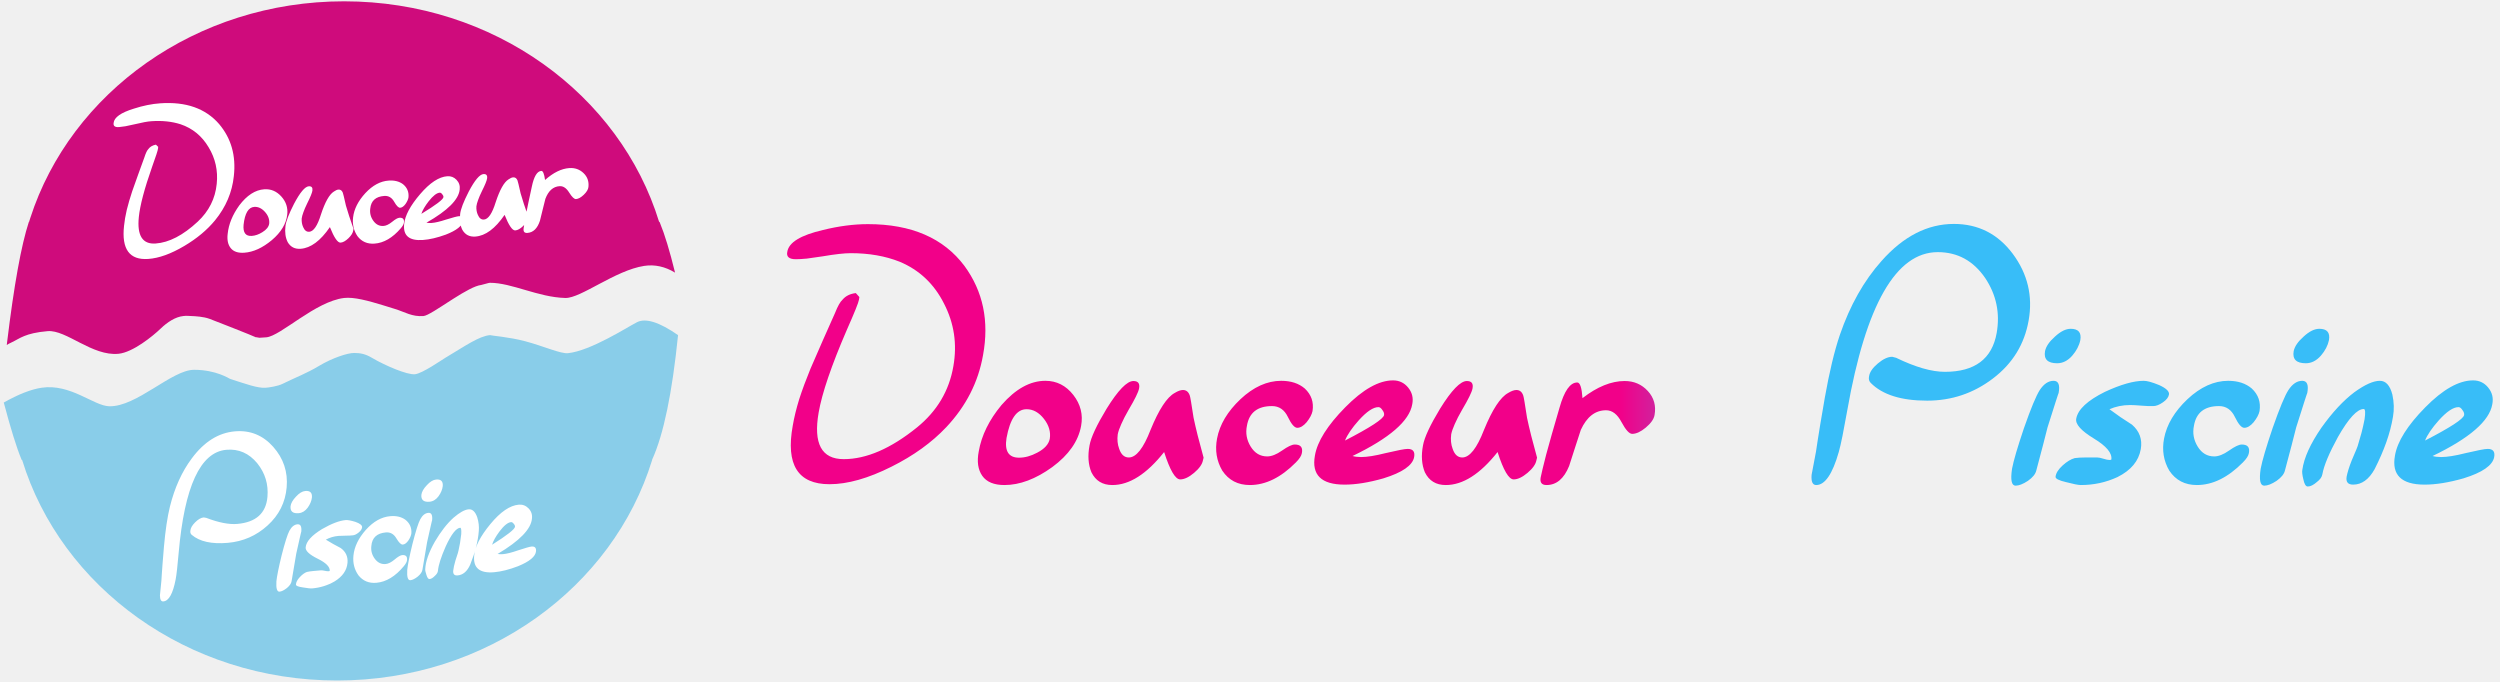
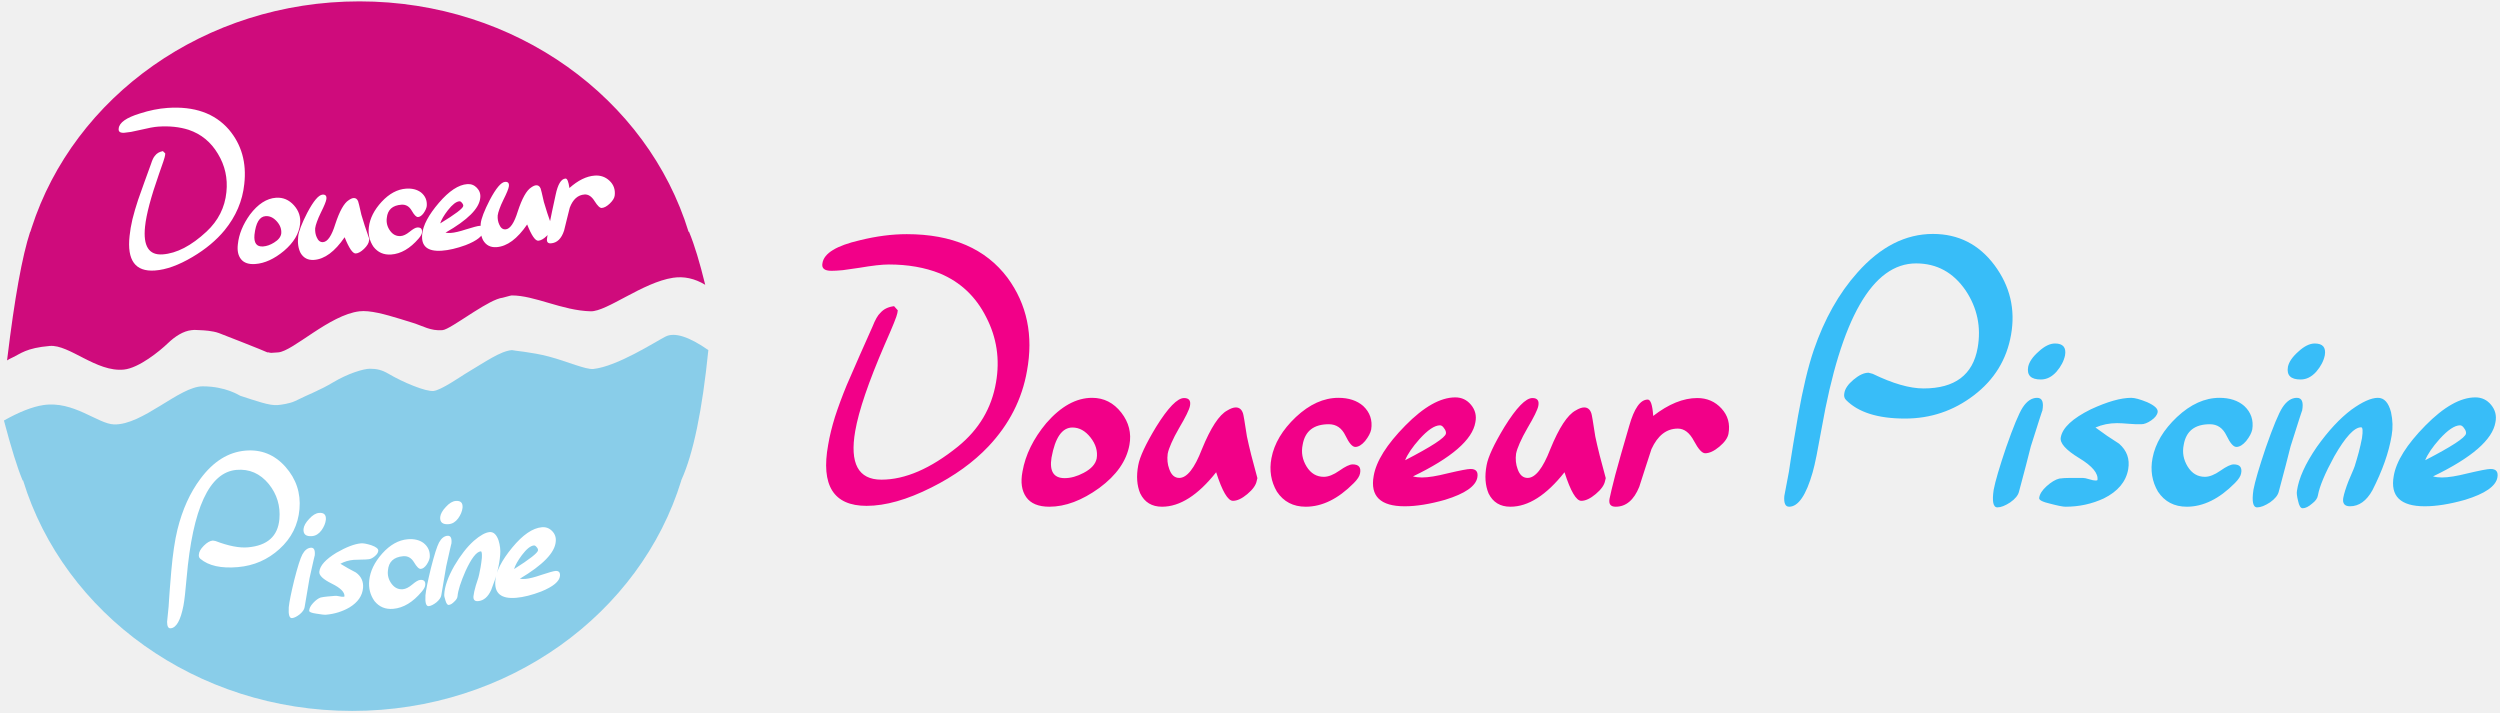
- <svg xmlns="http://www.w3.org/2000/svg" width="374" height="102" viewBox="0 0 374 102" fill="none">
-   <path d="M147.062 53.125C146.354 57.167 144.521 60.76 141.562 63.906C139.396 66.198 136.667 68.167 133.375 69.812C129.896 71.562 126.802 72.438 124.094 72.438C119.365 72.438 117.531 69.521 118.594 63.688C118.802 62.458 119.125 61.135 119.562 59.719C120.021 58.302 120.583 56.781 121.25 55.156C121.854 53.76 122.458 52.375 123.062 51C123.688 49.625 124.312 48.219 124.938 46.781C125.333 45.781 125.708 45.125 126.062 44.812C126.521 44.271 127.177 43.948 128.031 43.844L128.562 44.438L128.5 44.844C128.438 45.26 127.833 46.76 126.688 49.344C124.375 54.698 122.969 58.823 122.469 61.719C121.656 66.365 122.906 68.688 126.219 68.688C129.615 68.688 133.271 67.104 137.188 63.938C140.188 61.5 142 58.448 142.625 54.781C143.208 51.469 142.74 48.344 141.219 45.406C139.74 42.469 137.531 40.385 134.594 39.156C132.448 38.302 130.01 37.875 127.281 37.875C126.323 37.875 124.927 38.031 123.094 38.344C122.156 38.49 121.354 38.604 120.688 38.688C120.021 38.75 119.479 38.781 119.062 38.781C118.042 38.781 117.615 38.406 117.781 37.656C118.01 36.26 119.792 35.177 123.125 34.406C125.479 33.823 127.719 33.531 129.844 33.531C136.344 33.531 141.156 35.615 144.281 39.781C147.073 43.594 148 48.042 147.062 53.125ZM157.045 65.656C157.212 64.615 156.92 63.615 156.17 62.656C155.42 61.698 154.555 61.219 153.576 61.219C152.097 61.219 151.097 62.656 150.576 65.531C150.264 67.49 150.889 68.469 152.451 68.469C153.326 68.469 154.233 68.219 155.17 67.719C156.253 67.156 156.878 66.469 157.045 65.656ZM161.733 63.719C161.316 66.01 159.878 68.062 157.42 69.875C154.941 71.667 152.555 72.562 150.264 72.562C148.701 72.562 147.597 72.104 146.951 71.188C146.305 70.271 146.128 69.052 146.42 67.531C146.837 65.135 147.972 62.823 149.826 60.594C151.93 58.177 154.118 56.969 156.389 56.969C158.076 56.969 159.472 57.677 160.576 59.094C161.66 60.49 162.045 62.031 161.733 63.719ZM179.965 68.844C179.861 69.448 179.413 70.083 178.621 70.75C177.85 71.396 177.163 71.719 176.559 71.719C175.83 71.719 175.028 70.354 174.153 67.625C171.548 70.917 168.965 72.562 166.403 72.562C164.944 72.562 163.903 71.927 163.278 70.656C162.798 69.51 162.705 68.167 162.996 66.625C163.205 65.438 164.059 63.604 165.559 61.125C167.267 58.375 168.6 57 169.559 57C170.267 57 170.548 57.375 170.403 58.125C170.298 58.667 169.778 59.729 168.84 61.312C168.382 62.104 168.017 62.812 167.746 63.438C167.475 64.042 167.298 64.552 167.215 64.969C167.111 65.76 167.184 66.49 167.434 67.156C167.725 68.01 168.205 68.438 168.871 68.438C169.975 68.438 171.059 67.062 172.121 64.312C173.371 61.25 174.58 59.406 175.746 58.781C176.225 58.49 176.632 58.344 176.965 58.344C177.465 58.344 177.809 58.625 177.996 59.188C178.059 59.333 178.246 60.438 178.559 62.5C178.725 63.292 178.934 64.188 179.184 65.188C179.434 66.167 179.725 67.26 180.059 68.469L179.965 68.844ZM196.354 61.5C196.25 62 195.958 62.552 195.479 63.156C195 63.719 194.531 64 194.073 64C193.656 64 193.187 63.458 192.666 62.375C192.145 61.292 191.354 60.75 190.291 60.75C188.125 60.75 186.875 61.729 186.541 63.688C186.312 64.792 186.5 65.833 187.104 66.812C187.708 67.792 188.531 68.281 189.573 68.281C190.218 68.281 190.958 67.99 191.791 67.406C192.645 66.802 193.281 66.5 193.698 66.5C194.573 66.5 194.927 66.927 194.76 67.781C194.698 68.177 194.395 68.646 193.854 69.188C191.625 71.438 189.333 72.562 186.979 72.562C185.187 72.562 183.812 71.844 182.854 70.406C182 68.948 181.739 67.344 182.073 65.594C182.468 63.51 183.635 61.552 185.573 59.719C187.531 57.885 189.562 56.969 191.666 56.969C193.125 56.969 194.302 57.354 195.198 58.125C196.177 59.042 196.562 60.167 196.354 61.5ZM207.055 62.094C207.097 61.865 207.013 61.615 206.805 61.344C206.618 61.052 206.42 60.906 206.211 60.906C205.44 60.906 204.461 61.562 203.274 62.875C202.253 64.021 201.565 65.031 201.211 65.906C205.003 63.948 206.951 62.677 207.055 62.094ZM211.555 68.375C211.326 69.625 209.795 70.688 206.961 71.562C204.774 72.188 202.836 72.5 201.149 72.5C197.67 72.5 196.19 71.052 196.711 68.156C197.065 66.052 198.576 63.646 201.243 60.938C203.888 58.25 206.274 56.906 208.399 56.906C209.315 56.906 210.065 57.26 210.649 57.969C211.253 58.698 211.461 59.531 211.274 60.469C210.857 62.969 207.878 65.552 202.336 68.219C202.711 68.323 203.138 68.375 203.618 68.375C204.513 68.375 205.743 68.177 207.305 67.781C209.076 67.365 210.17 67.156 210.586 67.156C211.378 67.156 211.701 67.562 211.555 68.375ZM229.85 68.844C229.746 69.448 229.298 70.083 228.506 70.75C227.735 71.396 227.048 71.719 226.444 71.719C225.715 71.719 224.912 70.354 224.037 67.625C221.433 70.917 218.85 72.562 216.287 72.562C214.829 72.562 213.787 71.927 213.162 70.656C212.683 69.51 212.59 68.167 212.881 66.625C213.09 65.438 213.944 63.604 215.444 61.125C217.152 58.375 218.485 57 219.444 57C220.152 57 220.433 57.375 220.287 58.125C220.183 58.667 219.662 59.729 218.725 61.312C218.267 62.104 217.902 62.812 217.631 63.438C217.36 64.042 217.183 64.552 217.1 64.969C216.996 65.76 217.069 66.49 217.319 67.156C217.61 68.01 218.09 68.438 218.756 68.438C219.86 68.438 220.944 67.062 222.006 64.312C223.256 61.25 224.465 59.406 225.631 58.781C226.11 58.49 226.517 58.344 226.85 58.344C227.35 58.344 227.694 58.625 227.881 59.188C227.944 59.333 228.131 60.438 228.444 62.5C228.61 63.292 228.819 64.188 229.069 65.188C229.319 66.167 229.61 67.26 229.944 68.469L229.85 68.844ZM247.52 62.094C247.416 62.698 246.978 63.323 246.207 63.969C245.457 64.594 244.78 64.906 244.176 64.906C243.739 64.906 243.207 64.323 242.582 63.156C241.957 61.969 241.187 61.375 240.27 61.375C238.645 61.375 237.385 62.354 236.489 64.312C236.197 65.208 235.905 66.104 235.614 67C235.322 67.875 235.03 68.781 234.739 69.719C233.968 71.615 232.843 72.562 231.364 72.562C230.635 72.562 230.343 72.177 230.489 71.406C230.593 70.865 230.864 69.74 231.301 68.031C231.76 66.323 232.426 63.979 233.301 61C234.01 58.479 234.895 57.219 235.957 57.219C236.374 57.219 236.635 58 236.739 59.562C238.947 57.854 241.051 57 243.051 57C244.447 57 245.603 57.5 246.52 58.5C247.437 59.5 247.77 60.698 247.52 62.094Z" fill="url(#paint0_linear_1000_278)" />
-   <path d="M271.016 71.031V70.656V71.031ZM303.485 47.938C302.86 51.5 301.079 54.396 298.141 56.625C295.245 58.833 291.964 59.938 288.298 59.938C284.423 59.938 281.61 59.052 279.86 57.281C279.61 57.031 279.527 56.708 279.61 56.312C279.693 55.688 280.131 55.042 280.923 54.375C281.714 53.708 282.433 53.375 283.079 53.375C283.12 53.375 283.318 53.427 283.673 53.531C286.548 54.927 288.975 55.625 290.954 55.625C295.433 55.625 298.016 53.688 298.704 49.812C299.225 46.833 298.652 44.094 296.985 41.594C295.214 39.01 292.85 37.719 289.891 37.719C283.641 37.719 279.131 45.594 276.36 61.344C276.089 62.865 275.85 64.146 275.641 65.188C275.433 66.229 275.245 67.042 275.079 67.625C274.141 70.917 273.016 72.562 271.704 72.562C271.162 72.562 270.933 72.052 271.016 71.031L271.673 67.562C271.735 67.125 271.818 66.573 271.923 65.906C272.027 65.24 272.152 64.458 272.298 63.562C272.464 62.625 272.6 61.833 272.704 61.188C272.808 60.521 272.902 59.969 272.985 59.531C273.673 55.656 274.423 52.521 275.235 50.125C276.756 45.688 278.839 41.99 281.485 39.031C284.756 35.344 288.36 33.5 292.298 33.5C295.943 33.5 298.881 34.99 301.11 37.969C303.339 40.969 304.131 44.292 303.485 47.938ZM311.217 50.875C311.051 51.688 310.645 52.469 309.999 53.219C309.332 53.969 308.582 54.344 307.749 54.344C306.332 54.344 305.728 53.74 305.936 52.531C306.082 51.823 306.582 51.094 307.436 50.344C308.27 49.573 309.051 49.188 309.78 49.188C310.926 49.188 311.405 49.75 311.217 50.875ZM307.967 58.812C307.967 58.729 307.415 60.438 306.311 63.938C305.957 65.375 305.395 67.531 304.624 70.406C304.499 70.927 304.082 71.438 303.374 71.938C302.645 72.417 302.03 72.656 301.53 72.656C300.926 72.656 300.749 71.812 300.999 70.125C301.228 68.917 301.822 66.896 302.78 64.062C303.822 61.083 304.613 59.177 305.155 58.344C305.759 57.427 306.447 56.969 307.217 56.969C307.947 56.969 308.197 57.583 307.967 58.812ZM324.481 59C324.419 59.417 324.117 59.812 323.575 60.188C323.033 60.562 322.554 60.75 322.137 60.75C321.929 60.75 321.679 60.75 321.387 60.75C321.117 60.729 320.783 60.708 320.387 60.688C319.637 60.625 319.065 60.594 318.669 60.594C317.565 60.594 316.533 60.802 315.575 61.219C316.117 61.615 316.669 62.01 317.231 62.406C317.794 62.781 318.367 63.156 318.95 63.531C320.075 64.51 320.512 65.729 320.262 67.188C319.95 68.979 318.783 70.375 316.762 71.375C315.054 72.167 313.231 72.562 311.294 72.562C310.919 72.562 310.179 72.417 309.075 72.125C307.992 71.875 307.471 71.604 307.512 71.312C307.575 70.771 307.929 70.208 308.575 69.625C309.221 69.042 309.825 68.677 310.387 68.531C310.825 68.469 311.346 68.438 311.95 68.438H313.762C313.971 68.438 314.273 68.5 314.669 68.625C315.065 68.75 315.367 68.812 315.575 68.812C315.721 68.812 315.815 68.792 315.856 68.75C316.002 67.792 315.127 66.74 313.231 65.594C311.315 64.427 310.44 63.438 310.606 62.625C310.856 61.25 312.283 59.917 314.887 58.625C317.262 57.521 319.2 56.969 320.7 56.969C321.2 56.969 321.96 57.177 322.981 57.594C324.044 58.073 324.544 58.542 324.481 59ZM338.026 61.5C337.922 62 337.63 62.552 337.151 63.156C336.672 63.719 336.203 64 335.745 64C335.328 64 334.86 63.458 334.339 62.375C333.818 61.292 333.026 60.75 331.964 60.75C329.797 60.75 328.547 61.729 328.214 63.688C327.985 64.792 328.172 65.833 328.776 66.812C329.38 67.792 330.203 68.281 331.245 68.281C331.891 68.281 332.63 67.99 333.464 67.406C334.318 66.802 334.953 66.5 335.37 66.5C336.245 66.5 336.599 66.927 336.432 67.781C336.37 68.177 336.068 68.646 335.526 69.188C333.297 71.438 331.005 72.562 328.651 72.562C326.86 72.562 325.485 71.844 324.526 70.406C323.672 68.948 323.412 67.344 323.745 65.594C324.141 63.51 325.307 61.552 327.245 59.719C329.203 57.885 331.235 56.969 333.339 56.969C334.797 56.969 335.974 57.354 336.87 58.125C337.849 59.042 338.235 60.167 338.026 61.5ZM348.415 50.875C348.248 51.688 347.842 52.469 347.196 53.219C346.53 53.969 345.78 54.344 344.946 54.344C343.53 54.344 342.925 53.74 343.134 52.531C343.28 51.823 343.78 51.094 344.634 50.344C345.467 49.573 346.248 49.188 346.977 49.188C348.123 49.188 348.602 49.75 348.415 50.875ZM345.165 58.812C345.165 58.729 344.613 60.438 343.509 63.938C343.155 65.375 342.592 67.531 341.821 70.406C341.696 70.927 341.28 71.438 340.571 71.938C339.842 72.417 339.227 72.656 338.727 72.656C338.123 72.656 337.946 71.812 338.196 70.125C338.425 68.917 339.019 66.896 339.977 64.062C341.019 61.083 341.811 59.177 342.352 58.344C342.957 57.427 343.644 56.969 344.415 56.969C345.144 56.969 345.394 57.583 345.165 58.812ZM357.991 62.344C357.783 63.594 357.45 64.865 356.991 66.156C356.533 67.448 355.95 68.792 355.241 70.188C354.387 71.729 353.314 72.5 352.023 72.5C351.252 72.5 350.929 72.104 351.054 71.312C351.179 70.667 351.429 69.865 351.804 68.906C352.45 67.427 352.773 66.625 352.773 66.5C352.939 65.979 353.106 65.406 353.273 64.781C353.439 64.156 353.595 63.469 353.741 62.719C353.887 61.698 353.845 61.188 353.616 61.188C352.637 61.188 351.356 62.573 349.773 65.344C348.439 67.781 347.658 69.646 347.429 70.938C347.366 71.354 347.085 71.75 346.585 72.125C346.085 72.562 345.637 72.781 345.241 72.781C344.95 72.781 344.731 72.427 344.585 71.719C344.418 71.052 344.366 70.573 344.429 70.281C344.679 68.49 345.627 66.396 347.273 64C348.918 61.688 350.575 59.906 352.241 58.656C353.804 57.531 355.064 56.969 356.023 56.969C356.918 56.969 357.543 57.656 357.898 59.031C358.148 60.177 358.179 61.281 357.991 62.344ZM368.63 62.094C368.672 61.865 368.588 61.615 368.38 61.344C368.193 61.052 367.995 60.906 367.786 60.906C367.015 60.906 366.036 61.562 364.849 62.875C363.828 64.021 363.14 65.031 362.786 65.906C366.578 63.948 368.526 62.677 368.63 62.094ZM373.13 68.375C372.901 69.625 371.37 70.688 368.536 71.562C366.349 72.188 364.411 72.5 362.724 72.5C359.245 72.5 357.765 71.052 358.286 68.156C358.64 66.052 360.151 63.646 362.818 60.938C365.463 58.25 367.849 56.906 369.974 56.906C370.89 56.906 371.64 57.26 372.224 57.969C372.828 58.698 373.036 59.531 372.849 60.469C372.432 62.969 369.453 65.552 363.911 68.219C364.286 68.323 364.713 68.375 365.193 68.375C366.088 68.375 367.318 68.177 368.88 67.781C370.651 67.365 371.745 67.156 372.161 67.156C372.953 67.156 373.276 67.562 373.13 68.375Z" fill="url(#paint1_linear_1000_278)" />
+ <svg xmlns="http://www.w3.org/2000/svg" width="358" height="102" viewBox="0 0 358 102" fill="none">
+   <path d="M255.514 71.031V70.656V71.031ZM287.983 47.938C287.358 51.5 285.576 54.396 282.639 56.625C279.743 58.833 276.462 59.938 272.795 59.938C268.92 59.938 266.108 59.052 264.358 57.281C264.108 57.031 264.024 56.708 264.108 56.312C264.191 55.688 264.628 55.042 265.42 54.375C266.212 53.708 266.93 53.375 267.576 53.375C267.618 53.375 267.816 53.427 268.17 53.531C271.045 54.927 273.472 55.625 275.451 55.625C279.93 55.625 282.514 53.688 283.201 49.812C283.722 46.833 283.149 44.094 281.483 41.594C279.712 39.01 277.347 37.719 274.389 37.719C268.139 37.719 263.628 45.594 260.858 61.344C260.587 62.865 260.347 64.146 260.139 65.188C259.93 66.229 259.743 67.042 259.576 67.625C258.639 70.917 257.514 72.562 256.201 72.562C255.66 72.562 255.43 72.052 255.514 71.031L256.17 67.562C256.233 67.125 256.316 66.573 256.42 65.906C256.524 65.24 256.649 64.458 256.795 63.562C256.962 62.625 257.097 61.833 257.201 61.188C257.305 60.521 257.399 59.969 257.483 59.531C258.17 55.656 258.92 52.521 259.733 50.125C261.253 45.688 263.337 41.99 265.983 39.031C269.253 35.344 272.858 33.5 276.795 33.5C280.441 33.5 283.378 34.99 285.608 37.969C287.837 40.969 288.628 44.292 287.983 47.938ZM295.715 50.875C295.548 51.688 295.142 52.469 294.496 53.219C293.83 53.969 293.08 54.344 292.246 54.344C290.83 54.344 290.225 53.74 290.434 52.531C290.58 51.823 291.08 51.094 291.934 50.344C292.767 49.573 293.548 49.188 294.278 49.188C295.423 49.188 295.903 49.75 295.715 50.875ZM292.465 58.812C292.465 58.729 291.913 60.438 290.809 63.938C290.455 65.375 289.892 67.531 289.121 70.406C288.996 70.927 288.58 71.438 287.871 71.938C287.142 72.417 286.528 72.656 286.028 72.656C285.423 72.656 285.246 71.812 285.496 70.125C285.725 68.917 286.319 66.896 287.278 64.062C288.319 61.083 289.111 59.177 289.653 58.344C290.257 57.427 290.944 56.969 291.715 56.969C292.444 56.969 292.694 57.583 292.465 58.812ZM308.979 59C308.916 59.417 308.614 59.812 308.072 60.188C307.531 60.562 307.052 60.75 306.635 60.75C306.427 60.75 306.177 60.75 305.885 60.75C305.614 60.729 305.281 60.708 304.885 60.688C304.135 60.625 303.562 60.594 303.166 60.594C302.062 60.594 301.031 60.802 300.072 61.219C300.614 61.615 301.166 62.01 301.729 62.406C302.291 62.781 302.864 63.156 303.447 63.531C304.572 64.51 305.01 65.729 304.76 67.188C304.447 68.979 303.281 70.375 301.26 71.375C299.552 72.167 297.729 72.562 295.791 72.562C295.416 72.562 294.677 72.417 293.572 72.125C292.489 71.875 291.968 71.604 292.01 71.312C292.072 70.771 292.427 70.208 293.072 69.625C293.718 69.042 294.322 68.677 294.885 68.531C295.322 68.469 295.843 68.438 296.447 68.438H298.26C298.468 68.438 298.77 68.5 299.166 68.625C299.562 68.75 299.864 68.812 300.072 68.812C300.218 68.812 300.312 68.792 300.354 68.75C300.5 67.792 299.625 66.74 297.729 65.594C295.812 64.427 294.937 63.438 295.104 62.625C295.354 61.25 296.781 59.917 299.385 58.625C301.76 57.521 303.697 56.969 305.197 56.969C305.697 56.969 306.458 57.177 307.479 57.594C308.541 58.073 309.041 58.542 308.979 59ZM322.524 61.5C322.42 62 322.128 62.552 321.649 63.156C321.17 63.719 320.701 64 320.243 64C319.826 64 319.357 63.458 318.836 62.375C318.315 61.292 317.524 60.75 316.461 60.75C314.295 60.75 313.045 61.729 312.711 63.688C312.482 64.792 312.67 65.833 313.274 66.812C313.878 67.792 314.701 68.281 315.743 68.281C316.388 68.281 317.128 67.99 317.961 67.406C318.815 66.802 319.451 66.5 319.868 66.5C320.743 66.5 321.097 66.927 320.93 67.781C320.868 68.177 320.565 68.646 320.024 69.188C317.795 71.438 315.503 72.562 313.149 72.562C311.357 72.562 309.982 71.844 309.024 70.406C308.17 68.948 307.909 67.344 308.243 65.594C308.638 63.51 309.805 61.552 311.743 59.719C313.701 57.885 315.732 56.969 317.836 56.969C319.295 56.969 320.472 57.354 321.368 58.125C322.347 59.042 322.732 60.167 322.524 61.5ZM332.912 50.875C332.746 51.688 332.34 52.469 331.694 53.219C331.027 53.969 330.277 54.344 329.444 54.344C328.027 54.344 327.423 53.74 327.631 52.531C327.777 51.823 328.277 51.094 329.131 50.344C329.965 49.573 330.746 49.188 331.475 49.188C332.621 49.188 333.1 49.75 332.912 50.875ZM329.662 58.812C329.662 58.729 329.11 60.438 328.006 63.938C327.652 65.375 327.09 67.531 326.319 70.406C326.194 70.927 325.777 71.438 325.069 71.938C324.34 72.417 323.725 72.656 323.225 72.656C322.621 72.656 322.444 71.812 322.694 70.125C322.923 68.917 323.517 66.896 324.475 64.062C325.517 61.083 326.308 59.177 326.85 58.344C327.454 57.427 328.142 56.969 328.912 56.969C329.642 56.969 329.892 57.583 329.662 58.812ZM342.489 62.344C342.28 63.594 341.947 64.865 341.489 66.156C341.03 67.448 340.447 68.792 339.739 70.188C338.885 71.729 337.812 72.5 336.52 72.5C335.749 72.5 335.426 72.104 335.551 71.312C335.676 70.667 335.926 69.865 336.301 68.906C336.947 67.427 337.27 66.625 337.27 66.5C337.437 65.979 337.603 65.406 337.77 64.781C337.937 64.156 338.093 63.469 338.239 62.719C338.385 61.698 338.343 61.188 338.114 61.188C337.135 61.188 335.853 62.573 334.27 65.344C332.937 67.781 332.155 69.646 331.926 70.938C331.864 71.354 331.582 71.75 331.082 72.125C330.582 72.562 330.135 72.781 329.739 72.781C329.447 72.781 329.228 72.427 329.082 71.719C328.916 71.052 328.864 70.573 328.926 70.281C329.176 68.49 330.124 66.396 331.77 64C333.416 61.688 335.072 59.906 336.739 58.656C338.301 57.531 339.562 56.969 340.52 56.969C341.416 56.969 342.041 57.656 342.395 59.031C342.645 60.177 342.676 61.281 342.489 62.344ZM353.128 62.094C353.169 61.865 353.086 61.615 352.878 61.344C352.69 61.052 352.492 60.906 352.284 60.906C351.513 60.906 350.534 61.562 349.346 62.875C348.325 64.021 347.638 65.031 347.284 65.906C351.075 63.948 353.023 62.677 353.128 62.094ZM357.628 68.375C357.398 69.625 355.867 70.688 353.034 71.562C350.846 72.188 348.909 72.5 347.221 72.5C343.742 72.5 342.263 71.052 342.784 68.156C343.138 66.052 344.648 63.646 347.315 60.938C349.961 58.25 352.346 56.906 354.471 56.906C355.388 56.906 356.138 57.26 356.721 57.969C357.325 58.698 357.534 59.531 357.346 60.469C356.93 62.969 353.95 65.552 348.409 68.219C348.784 68.323 349.211 68.375 349.69 68.375C350.586 68.375 351.815 68.177 353.378 67.781C355.148 67.365 356.242 67.156 356.659 67.156C357.45 67.156 357.773 67.562 357.628 68.375Z" fill="#38BDF8" />
+   <path d="M147.062 53.125C146.354 57.167 144.521 60.76 141.562 63.906C139.396 66.198 136.667 68.167 133.375 69.812C129.896 71.562 126.802 72.438 124.094 72.438C119.365 72.438 117.531 69.521 118.594 63.688C118.802 62.458 119.125 61.135 119.562 59.719C120.021 58.302 120.583 56.781 121.25 55.156C121.854 53.76 122.458 52.375 123.062 51C123.688 49.625 124.312 48.219 124.938 46.781C125.333 45.781 125.708 45.125 126.062 44.812C126.521 44.271 127.177 43.948 128.031 43.844L128.562 44.438L128.5 44.844C128.438 45.26 127.833 46.76 126.688 49.344C124.375 54.698 122.969 58.823 122.469 61.719C121.656 66.365 122.906 68.688 126.219 68.688C129.615 68.688 133.271 67.104 137.188 63.938C140.188 61.5 142 58.448 142.625 54.781C143.208 51.469 142.74 48.344 141.219 45.406C139.74 42.469 137.531 40.385 134.594 39.156C132.448 38.302 130.01 37.875 127.281 37.875C126.323 37.875 124.927 38.031 123.094 38.344C122.156 38.49 121.354 38.604 120.688 38.688C120.021 38.75 119.479 38.781 119.062 38.781C118.042 38.781 117.615 38.406 117.781 37.656C118.01 36.26 119.792 35.177 123.125 34.406C125.479 33.823 127.719 33.531 129.844 33.531C136.344 33.531 141.156 35.615 144.281 39.781C147.073 43.594 148 48.042 147.062 53.125ZM157.045 65.656C157.212 64.615 156.92 63.615 156.17 62.656C155.42 61.698 154.555 61.219 153.576 61.219C152.097 61.219 151.097 62.656 150.576 65.531C150.264 67.49 150.889 68.469 152.451 68.469C153.326 68.469 154.233 68.219 155.17 67.719C156.253 67.156 156.878 66.469 157.045 65.656ZM161.733 63.719C161.316 66.01 159.878 68.062 157.42 69.875C154.941 71.667 152.555 72.562 150.264 72.562C148.701 72.562 147.597 72.104 146.951 71.188C146.305 70.271 146.128 69.052 146.42 67.531C146.837 65.135 147.972 62.823 149.826 60.594C151.93 58.177 154.118 56.969 156.389 56.969C158.076 56.969 159.472 57.677 160.576 59.094C161.66 60.49 162.045 62.031 161.733 63.719ZM179.965 68.844C179.861 69.448 179.413 70.083 178.621 70.75C177.85 71.396 177.163 71.719 176.559 71.719C175.83 71.719 175.028 70.354 174.153 67.625C171.548 70.917 168.965 72.562 166.403 72.562C164.944 72.562 163.903 71.927 163.278 70.656C162.798 69.51 162.705 68.167 162.996 66.625C163.205 65.438 164.059 63.604 165.559 61.125C167.267 58.375 168.6 57 169.559 57C170.267 57 170.548 57.375 170.403 58.125C170.298 58.667 169.778 59.729 168.84 61.312C168.382 62.104 168.017 62.812 167.746 63.438C167.475 64.042 167.298 64.552 167.215 64.969C167.111 65.76 167.184 66.49 167.434 67.156C167.725 68.01 168.205 68.438 168.871 68.438C169.975 68.438 171.059 67.062 172.121 64.312C173.371 61.25 174.58 59.406 175.746 58.781C176.225 58.49 176.632 58.344 176.965 58.344C177.465 58.344 177.809 58.625 177.996 59.188C178.059 59.333 178.246 60.438 178.559 62.5C178.725 63.292 178.934 64.188 179.184 65.188C179.434 66.167 179.725 67.26 180.059 68.469L179.965 68.844ZM196.354 61.5C196.25 62 195.958 62.552 195.479 63.156C195 63.719 194.531 64 194.073 64C193.656 64 193.187 63.458 192.666 62.375C192.145 61.292 191.354 60.75 190.291 60.75C188.125 60.75 186.875 61.729 186.541 63.688C186.312 64.792 186.5 65.833 187.104 66.812C187.708 67.792 188.531 68.281 189.573 68.281C190.218 68.281 190.958 67.99 191.791 67.406C192.645 66.802 193.281 66.5 193.698 66.5C194.573 66.5 194.927 66.927 194.76 67.781C194.698 68.177 194.395 68.646 193.854 69.188C191.625 71.438 189.333 72.562 186.979 72.562C185.187 72.562 183.812 71.844 182.854 70.406C182 68.948 181.739 67.344 182.073 65.594C182.468 63.51 183.635 61.552 185.573 59.719C187.531 57.885 189.562 56.969 191.666 56.969C193.125 56.969 194.302 57.354 195.198 58.125C196.177 59.042 196.562 60.167 196.354 61.5ZM207.055 62.094C207.097 61.865 207.013 61.615 206.805 61.344C206.618 61.052 206.42 60.906 206.211 60.906C205.44 60.906 204.461 61.562 203.274 62.875C202.253 64.021 201.565 65.031 201.211 65.906C205.003 63.948 206.951 62.677 207.055 62.094ZM211.555 68.375C211.326 69.625 209.795 70.688 206.961 71.562C204.774 72.188 202.836 72.5 201.149 72.5C197.67 72.5 196.19 71.052 196.711 68.156C197.065 66.052 198.576 63.646 201.243 60.938C203.888 58.25 206.274 56.906 208.399 56.906C209.315 56.906 210.065 57.26 210.649 57.969C211.253 58.698 211.461 59.531 211.274 60.469C210.857 62.969 207.878 65.552 202.336 68.219C202.711 68.323 203.138 68.375 203.618 68.375C204.513 68.375 205.743 68.177 207.305 67.781C209.076 67.365 210.17 67.156 210.586 67.156C211.378 67.156 211.701 67.562 211.555 68.375ZM229.85 68.844C229.746 69.448 229.298 70.083 228.506 70.75C227.735 71.396 227.048 71.719 226.444 71.719C225.715 71.719 224.912 70.354 224.037 67.625C221.433 70.917 218.85 72.562 216.287 72.562C214.829 72.562 213.787 71.927 213.162 70.656C212.683 69.51 212.59 68.167 212.881 66.625C213.09 65.438 213.944 63.604 215.444 61.125C217.152 58.375 218.485 57 219.444 57C220.152 57 220.433 57.375 220.287 58.125C220.183 58.667 219.662 59.729 218.725 61.312C218.267 62.104 217.902 62.812 217.631 63.438C217.36 64.042 217.183 64.552 217.1 64.969C216.996 65.76 217.069 66.49 217.319 67.156C217.61 68.01 218.09 68.438 218.756 68.438C219.86 68.438 220.944 67.062 222.006 64.312C223.256 61.25 224.465 59.406 225.631 58.781C226.11 58.49 226.517 58.344 226.85 58.344C227.35 58.344 227.694 58.625 227.881 59.188C227.944 59.333 228.131 60.438 228.444 62.5C228.61 63.292 228.819 64.188 229.069 65.188C229.319 66.167 229.61 67.26 229.944 68.469L229.85 68.844ZM247.52 62.094C247.416 62.698 246.978 63.323 246.207 63.969C245.457 64.594 244.78 64.906 244.176 64.906C243.739 64.906 243.207 64.323 242.582 63.156C241.957 61.969 241.187 61.375 240.27 61.375C238.645 61.375 237.385 62.354 236.489 64.312C236.197 65.208 235.905 66.104 235.614 67C235.322 67.875 235.03 68.781 234.739 69.719C233.968 71.615 232.843 72.562 231.364 72.562C230.635 72.562 230.343 72.177 230.489 71.406C230.593 70.865 230.864 69.74 231.301 68.031C231.76 66.323 232.426 63.979 233.301 61C234.01 58.479 234.895 57.219 235.957 57.219C236.374 57.219 236.635 58 236.739 59.562C238.947 57.854 241.051 57 243.051 57C244.447 57 245.603 57.5 246.52 58.5C247.437 59.5 247.77 60.698 247.52 62.094Z" fill="#F20088" />
  <path fill-rule="evenodd" clip-rule="evenodd" d="M51.476 0.197C73.87 0.197 92.754 14.145 98.604 33.196L98.669 33.196C98.684 33.233 98.699 33.27 98.714 33.306C99.439 35.057 100.197 37.549 100.987 40.783C99.483 39.875 97.948 39.539 96.383 39.776C92.052 40.431 86.889 44.639 84.576 44.578C80.479 44.469 76.602 42.305 73.279 42.305C73.112 42.305 72.134 42.615 71.983 42.633C71.043 42.739 69.471 43.65 67.91 44.637L67.327 45.009C65.585 46.129 63.958 47.23 63.362 47.278C61.652 47.415 60.574 46.678 59.118 46.23C58.758 46.119 58.393 46.005 58.027 45.891L57.295 45.665C55.101 44.993 52.941 44.403 51.476 44.578C47.165 45.093 41.979 50.291 39.84 50.462C39.143 50.518 38.773 50.541 38.596 50.544L38.517 50.544C38.396 50.54 38.475 50.517 38.58 50.492L38.644 50.477C38.828 50.436 38.988 50.402 38.288 50.462C38.15 50.379 36.507 49.721 34.851 49.066L34.3 48.849C32.842 48.274 31.504 47.753 31.334 47.692C30.438 47.37 29.256 47.303 28.604 47.278C28.481 47.273 28.381 47.269 28.297 47.264L28.088 47.253C27.858 47.241 27.783 47.241 27.435 47.278C26.226 47.405 25.04 48.19 24.026 49.164C22.865 50.277 19.898 52.7 17.751 52.923C13.816 53.333 9.916 49.301 7.122 49.54C3.728 49.83 2.937 50.663 1.784 51.197C1.421 51.364 1.166 51.502 1.018 51.609L1.013 51.612L1.055 51.254C2.091 42.686 3.178 36.666 4.318 33.195L4.349 33.195L4.528 32.627C10.576 13.868 29.307 0.197 51.476 0.197Z" fill="#CF0B7C" />
  <path fill-rule="evenodd" clip-rule="evenodd" d="M50.435 101.803C28.042 101.803 9.158 87.855 3.308 68.804L3.243 68.804C3.228 68.767 3.213 68.73 3.198 68.694C2.473 66.943 1.595 64.118 0.564 60.218C2.762 58.981 4.643 58.244 6.209 58.007C10.539 57.352 14.024 60.717 16.337 60.778C20.433 60.887 25.704 55.323 29.027 55.323C32.35 55.323 34.288 56.638 34.42 56.681C36.731 57.422 38.56 58.103 39.753 58.007C40.199 57.971 41.514 57.796 42.271 57.422C44.413 56.364 45.751 55.92 47.756 54.722C49.76 53.524 52.01 52.803 52.977 52.803C53.944 52.803 54.688 52.967 55.633 53.524C57.717 54.753 60.957 56.098 62.072 55.988C63.171 55.88 66.037 53.875 66.627 53.524C69.598 51.752 71.663 50.278 73.308 50.134C73.438 50.212 76.138 50.407 78.558 51.047C81.319 51.779 83.891 52.955 84.976 52.836C88.392 52.46 93.698 49.028 95.273 48.212C96.573 47.538 98.628 48.179 101.436 50.134C100.564 58.761 99.283 64.947 97.592 68.694L97.543 68.803L97.563 68.803C91.714 87.854 72.829 101.803 50.435 101.803Z" fill="#89CDE9" />
  <path d="M34.981 26.348C34.729 28.771 33.792 30.975 32.17 32.961C30.981 34.408 29.446 35.687 27.565 36.799C25.577 37.979 23.78 38.626 22.176 38.738C19.375 38.934 18.169 37.282 18.556 33.783C18.629 33.046 18.765 32.249 18.966 31.392C19.178 30.534 19.449 29.61 19.776 28.62C20.076 27.768 20.377 26.922 20.678 26.083C20.991 25.243 21.303 24.384 21.613 23.507C21.806 22.898 22.001 22.494 22.198 22.294C22.447 21.954 22.823 21.736 23.324 21.639L23.663 21.968L23.643 22.211C23.623 22.461 23.328 23.374 22.756 24.952C21.608 28.219 20.946 30.72 20.77 32.456C20.481 35.242 21.318 36.566 23.28 36.429C25.291 36.288 27.391 35.199 29.58 33.161C31.256 31.593 32.203 29.71 32.421 27.512C32.629 25.526 32.222 23.695 31.2 22.018C30.202 20.339 28.808 19.197 27.017 18.59C25.711 18.173 24.249 18.021 22.633 18.134C22.065 18.174 21.245 18.324 20.172 18.585C19.623 18.711 19.152 18.812 18.761 18.889C18.369 18.953 18.049 18.994 17.802 19.012C17.198 19.054 16.929 18.849 16.997 18.398C17.075 17.562 18.085 16.846 20.027 16.252C21.398 15.809 22.712 15.543 23.971 15.455C27.821 15.186 30.757 16.221 32.781 18.559C34.592 20.702 35.326 23.298 34.981 26.348ZM40.275 33.436C40.331 32.812 40.117 32.232 39.633 31.695C39.149 31.159 38.617 30.911 38.037 30.951C37.161 31.013 36.628 31.905 36.439 33.63C36.335 34.803 36.745 35.357 37.671 35.292C38.189 35.256 38.716 35.07 39.25 34.735C39.869 34.357 40.21 33.924 40.275 33.436ZM42.971 32.094C42.82 33.469 42.053 34.744 40.672 35.919C39.278 37.083 37.902 37.712 36.545 37.807C35.619 37.872 34.946 37.646 34.526 37.13C34.105 36.614 33.95 35.9 34.06 34.987C34.207 33.55 34.784 32.134 35.79 30.736C36.936 29.218 38.182 28.412 39.527 28.317C40.526 28.248 41.382 28.609 42.095 29.403C42.795 30.185 43.087 31.082 42.971 32.094ZM52.846 34.454C52.809 34.816 52.57 35.211 52.129 35.639C51.699 36.053 51.305 36.273 50.947 36.298C50.515 36.328 49.984 35.553 49.352 33.973C47.946 36.031 46.484 37.112 44.967 37.218C44.103 37.279 43.46 36.946 43.037 36.219C42.706 35.56 42.594 34.768 42.703 33.843C42.777 33.131 43.207 32.01 43.993 30.479C44.891 28.779 45.624 27.91 46.191 27.87C46.611 27.841 46.793 28.051 46.738 28.502C46.699 28.827 46.434 29.477 45.944 30.454C45.706 30.942 45.519 31.377 45.385 31.758C45.249 32.127 45.166 32.437 45.133 32.687C45.105 33.16 45.178 33.589 45.353 33.974C45.562 34.468 45.863 34.701 46.258 34.673C46.912 34.627 47.497 33.768 48.012 32.095C48.626 30.23 49.265 29.087 49.93 28.669C50.202 28.476 50.437 28.373 50.634 28.359C50.93 28.338 51.145 28.491 51.28 28.816C51.323 28.9 51.48 29.546 51.75 30.755C51.882 31.217 52.042 31.739 52.232 32.321C52.42 32.891 52.638 33.526 52.886 34.228L52.846 34.454ZM61.111 29.505C61.071 29.806 60.921 30.145 60.662 30.522C60.401 30.875 60.135 31.061 59.864 31.08C59.617 31.098 59.317 30.796 58.964 30.176C58.61 29.556 58.119 29.268 57.49 29.312C56.206 29.402 55.506 30.034 55.39 31.207C55.3 31.871 55.454 32.48 55.853 33.035C56.251 33.59 56.759 33.846 57.376 33.803C57.758 33.776 58.184 33.572 58.654 33.193C59.135 32.799 59.498 32.594 59.745 32.577C60.264 32.541 60.491 32.779 60.428 33.292C60.407 33.529 60.248 33.819 59.949 34.162C58.722 35.587 57.411 36.348 56.017 36.446C54.956 36.52 54.111 36.151 53.484 35.34C52.918 34.511 52.697 33.572 52.822 32.521C52.97 31.271 53.58 30.063 54.652 28.897C55.736 27.73 56.901 27.103 58.147 27.015C59.011 26.955 59.724 27.135 60.287 27.554C60.905 28.056 61.18 28.707 61.111 29.505ZM66.337 29.493C66.352 29.356 66.293 29.211 66.158 29.059C66.035 28.894 65.912 28.816 65.788 28.825C65.332 28.857 64.779 29.286 64.13 30.113C63.573 30.834 63.207 31.46 63.034 31.993C65.199 30.676 66.3 29.843 66.337 29.493ZM69.263 33.027C69.179 33.777 68.316 34.47 66.674 35.105C65.404 35.566 64.269 35.832 63.27 35.901C61.209 36.046 60.273 35.249 60.462 33.512C60.584 32.252 61.379 30.764 62.847 29.049C64.302 27.348 65.66 26.453 66.918 26.365C67.461 26.327 67.92 26.506 68.295 26.901C68.683 27.308 68.841 27.793 68.769 28.356C68.626 29.854 66.968 31.508 63.796 33.316C64.022 33.363 64.278 33.376 64.561 33.356C65.092 33.319 65.812 33.151 66.721 32.852C67.752 32.531 68.392 32.363 68.638 32.346C69.107 32.313 69.316 32.54 69.263 33.027ZM78.981 32.627C78.945 32.989 78.706 33.384 78.264 33.811C77.834 34.226 77.441 34.446 77.083 34.471C76.651 34.501 76.119 33.726 75.488 32.145C74.082 34.203 72.62 35.285 71.102 35.391C70.238 35.451 69.595 35.118 69.172 34.391C68.841 33.733 68.73 32.941 68.839 32.015C68.913 31.303 69.343 30.182 70.129 28.651C71.026 26.952 71.759 26.082 72.327 26.043C72.746 26.013 72.929 26.224 72.873 26.674C72.834 26.999 72.57 27.65 72.08 28.627C71.841 29.114 71.654 29.549 71.52 29.931C71.385 30.3 71.301 30.609 71.269 30.86C71.24 31.333 71.313 31.762 71.489 32.146C71.697 32.64 71.999 32.873 72.393 32.846C73.047 32.8 73.632 31.941 74.148 30.268C74.761 28.402 75.4 27.26 76.066 26.841C76.337 26.649 76.572 26.546 76.769 26.532C77.066 26.511 77.281 26.663 77.415 26.989C77.458 27.073 77.615 27.719 77.885 28.927C78.017 29.389 78.177 29.911 78.367 30.493C78.556 31.063 78.774 31.699 79.021 32.401L78.981 32.627ZM88.03 27.976C87.994 28.338 87.76 28.727 87.331 29.141C86.912 29.542 86.524 29.756 86.166 29.781C85.907 29.799 85.568 29.475 85.15 28.81C84.731 28.133 84.249 27.813 83.706 27.851C82.744 27.918 82.038 28.55 81.588 29.747C81.453 30.29 81.317 30.833 81.181 31.375C81.045 31.906 80.91 32.455 80.776 33.022C80.398 34.177 79.771 34.785 78.894 34.846C78.463 34.876 78.274 34.66 78.328 34.197C78.368 33.872 78.481 33.195 78.67 32.165C78.871 31.134 79.168 29.718 79.563 27.917C79.878 26.395 80.351 25.612 80.98 25.568C81.227 25.55 81.413 26.002 81.54 26.924C82.777 25.82 83.988 25.227 85.172 25.144C85.999 25.087 86.705 25.335 87.289 25.889C87.874 26.443 88.121 27.139 88.03 27.976Z" fill="white" />
  <path d="M23.927 89.057L23.906 88.824L23.927 89.057ZM42.885 72.91C42.69 75.162 41.738 77.062 40.031 78.61C38.348 80.143 36.365 81.009 34.082 81.209C31.669 81.42 29.87 81.022 28.684 80.015C28.515 79.873 28.445 79.676 28.476 79.425C28.494 79.031 28.731 78.605 29.187 78.147C29.644 77.689 30.073 77.442 30.475 77.407C30.501 77.405 30.627 77.427 30.854 77.472C32.72 78.184 34.269 78.487 35.501 78.379C38.29 78.135 39.793 76.788 40.01 74.338C40.172 72.455 39.666 70.78 38.492 69.314C37.249 67.802 35.706 67.127 33.864 67.288C29.973 67.629 27.593 72.777 26.726 82.735C26.64 83.696 26.561 84.507 26.488 85.167C26.415 85.827 26.343 86.343 26.271 86.715C25.866 88.816 25.255 89.902 24.438 89.973C24.101 90.003 23.93 89.698 23.927 89.057L24.146 86.862C24.162 86.586 24.183 86.238 24.212 85.817C24.24 85.396 24.276 84.903 24.318 84.337C24.37 83.745 24.412 83.244 24.441 82.837C24.47 82.416 24.498 82.067 24.526 81.79C24.743 79.34 25.039 77.347 25.415 75.811C26.12 72.965 27.215 70.549 28.702 68.563C30.537 66.089 32.681 64.745 35.133 64.53C37.403 64.332 39.313 65.099 40.863 66.833C42.414 68.579 43.088 70.605 42.885 72.91ZM46.664 74.422C46.604 74.937 46.394 75.446 46.032 75.948C45.658 76.451 45.212 76.726 44.693 76.771C43.811 76.848 43.402 76.505 43.466 75.741C43.518 75.292 43.789 74.811 44.28 74.298C44.757 73.772 45.223 73.49 45.677 73.45C46.39 73.388 46.719 73.712 46.664 74.422ZM45.072 79.541C45.068 79.49 44.817 80.583 44.32 82.823C44.178 83.737 43.945 85.11 43.622 86.942C43.573 87.273 43.341 87.614 42.927 87.964C42.499 88.302 42.13 88.484 41.818 88.512C41.442 88.544 41.286 88.029 41.35 86.965C41.427 86.2 41.686 84.909 42.129 83.093C42.615 81.181 43.004 79.951 43.296 79.403C43.622 78.799 44.025 78.476 44.505 78.434C44.959 78.395 45.148 78.764 45.072 79.541ZM54.169 78.863C54.153 79.126 53.986 79.389 53.669 79.652C53.353 79.915 53.065 80.058 52.805 80.081C52.675 80.092 52.52 80.106 52.338 80.121C52.168 80.123 51.96 80.128 51.712 80.137C51.242 80.139 50.883 80.151 50.637 80.172C49.949 80.232 49.319 80.418 48.745 80.73C49.103 80.947 49.469 81.163 49.841 81.379C50.211 81.582 50.588 81.784 50.972 81.986C51.726 82.534 52.065 83.269 51.988 84.191C51.891 85.323 51.241 86.256 50.037 86.989C49.017 87.575 47.903 87.92 46.697 88.026C46.464 88.046 45.995 87.996 45.292 87.874C44.604 87.778 44.264 87.638 44.275 87.454C44.284 87.113 44.474 86.743 44.844 86.345C45.215 85.947 45.571 85.687 45.913 85.565C46.182 85.503 46.505 85.455 46.881 85.422L48.009 85.323C48.139 85.312 48.331 85.334 48.584 85.391C48.837 85.447 49.029 85.469 49.158 85.458C49.249 85.45 49.306 85.432 49.33 85.404C49.369 84.799 48.767 84.192 47.524 83.582C46.267 82.96 45.668 82.391 45.728 81.876C45.808 81.006 46.624 80.099 48.175 79.152C49.594 78.335 50.77 77.886 51.704 77.805C52.015 77.777 52.5 77.866 53.158 78.069C53.846 78.31 54.183 78.575 54.169 78.863ZM61.543 79.787C61.505 80.104 61.354 80.463 61.089 80.865C60.821 81.242 60.544 81.442 60.259 81.467C60 81.49 59.678 81.178 59.295 80.532C58.912 79.886 58.389 79.592 57.728 79.65C56.379 79.768 55.654 80.446 55.553 81.683C55.47 82.383 55.644 83.021 56.073 83.598C56.503 84.175 57.042 84.435 57.69 84.378C58.093 84.343 58.537 84.121 59.024 83.713C59.523 83.29 59.902 83.067 60.162 83.044C60.706 82.997 60.95 83.243 60.893 83.784C60.876 84.034 60.713 84.342 60.405 84.709C59.14 86.231 57.774 87.057 56.309 87.185C55.193 87.283 54.298 86.91 53.623 86.067C53.012 85.206 52.762 84.221 52.874 83.113C53.007 81.795 53.627 80.512 54.733 79.265C55.853 78.017 57.068 77.335 58.378 77.221C59.286 77.141 60.04 77.317 60.639 77.748C61.299 78.266 61.6 78.945 61.543 79.787ZM66.237 72.71C66.178 73.225 65.967 73.733 65.606 74.236C65.232 74.739 64.785 75.013 64.266 75.059C63.384 75.136 62.975 74.793 63.039 74.029C63.091 73.58 63.363 73.099 63.854 72.585C64.331 72.06 64.796 71.777 65.25 71.737C65.964 71.675 66.293 71.999 66.237 72.71ZM64.646 77.829C64.641 77.777 64.391 78.871 63.894 81.11C63.752 82.025 63.519 83.398 63.196 85.23C63.146 85.561 62.915 85.901 62.501 86.251C62.073 86.589 61.703 86.772 61.392 86.799C61.016 86.832 60.86 86.316 60.923 85.252C61 84.487 61.26 83.197 61.702 81.38C62.188 79.469 62.578 78.239 62.869 77.69C63.196 77.087 63.599 76.764 64.079 76.722C64.533 76.682 64.722 77.051 64.646 77.829ZM71.629 79.433C71.567 80.223 71.429 81.033 71.214 81.862C70.999 82.691 70.709 83.559 70.344 84.467C69.896 85.473 69.27 86.012 68.466 86.082C67.986 86.124 67.763 85.895 67.798 85.396C67.841 84.987 67.953 84.474 68.134 83.857C68.455 82.9 68.613 82.383 68.606 82.306C68.681 81.972 68.754 81.606 68.824 81.208C68.893 80.81 68.953 80.374 69.003 79.898C69.038 79.255 68.985 78.939 68.842 78.952C68.232 79.005 67.51 79.938 66.675 81.749C65.978 83.339 65.593 84.543 65.521 85.36C65.504 85.622 65.351 85.884 65.06 86.145C64.772 86.445 64.505 86.605 64.259 86.627C64.077 86.643 63.922 86.434 63.793 86.001C63.653 85.595 63.594 85.299 63.617 85.114C63.675 83.985 64.151 82.63 65.045 81.049C65.944 79.519 66.878 78.32 67.848 77.451C68.76 76.665 69.514 76.246 70.11 76.194C70.668 76.145 71.095 76.539 71.39 77.376C71.608 78.076 71.688 78.762 71.629 79.433ZM77.044 78.803C77.057 78.658 76.992 78.507 76.847 78.35C76.715 78.178 76.584 78.098 76.454 78.11C75.974 78.152 75.4 78.614 74.732 79.495C74.159 80.264 73.786 80.931 73.613 81.495C75.867 80.069 77.011 79.172 77.044 78.803ZM80.188 82.469C80.113 83.259 79.218 84.004 77.501 84.704C76.173 85.212 74.984 85.512 73.933 85.604C71.767 85.793 70.767 84.972 70.934 83.141C71.04 81.812 71.849 80.231 73.362 78.4C74.863 76.582 76.275 75.616 77.598 75.5C78.169 75.45 78.655 75.63 79.057 76.039C79.472 76.46 79.648 76.968 79.582 77.561C79.459 79.141 77.745 80.911 74.439 82.874C74.679 82.918 74.947 82.927 75.246 82.901C75.803 82.852 76.558 82.662 77.509 82.331C78.589 81.975 79.259 81.785 79.518 81.763C80.011 81.719 80.234 81.955 80.188 82.469Z" fill="white" />
-   <defs>
-     <linearGradient id="paint0_linear_1000_278" x1="121" y1="58" x2="382.5" y2="58" gradientUnits="userSpaceOnUse">
-       <stop offset="0.464" stop-color="#F20089" />
-       <stop offset="0.578" stop-color="#38BDF8" />
-       <stop offset="1" stop-color="#89CEE9" />
-     </linearGradient>
-     <linearGradient id="paint1_linear_1000_278" x1="121" y1="58" x2="382.5" y2="58" gradientUnits="userSpaceOnUse">
-       <stop offset="0.464" stop-color="#F20089" />
-       <stop offset="0.578" stop-color="#38BDF8" />
-     </linearGradient>
-   </defs>
</svg>
